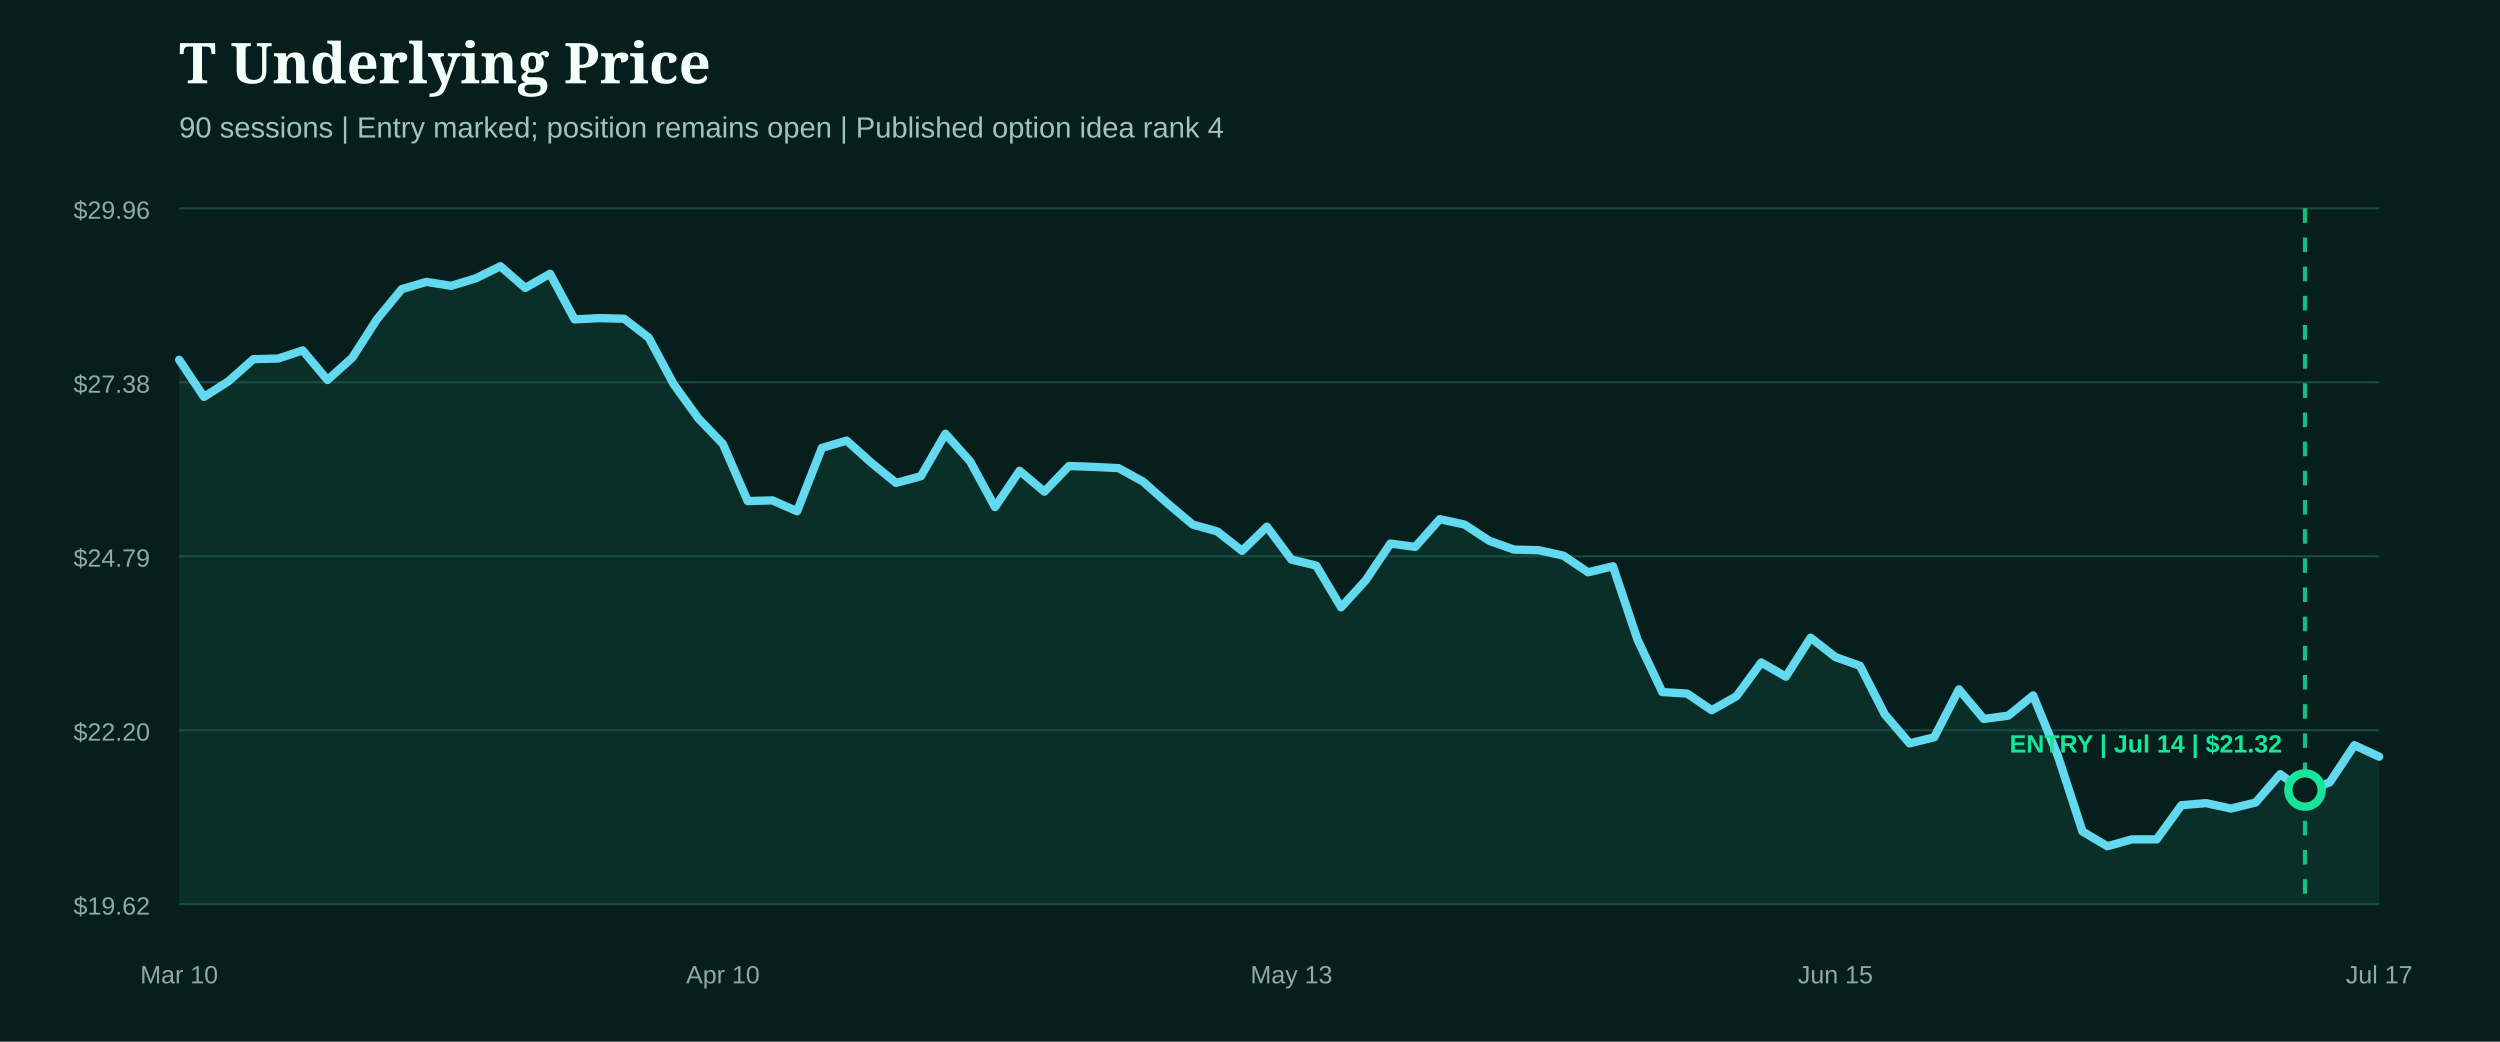
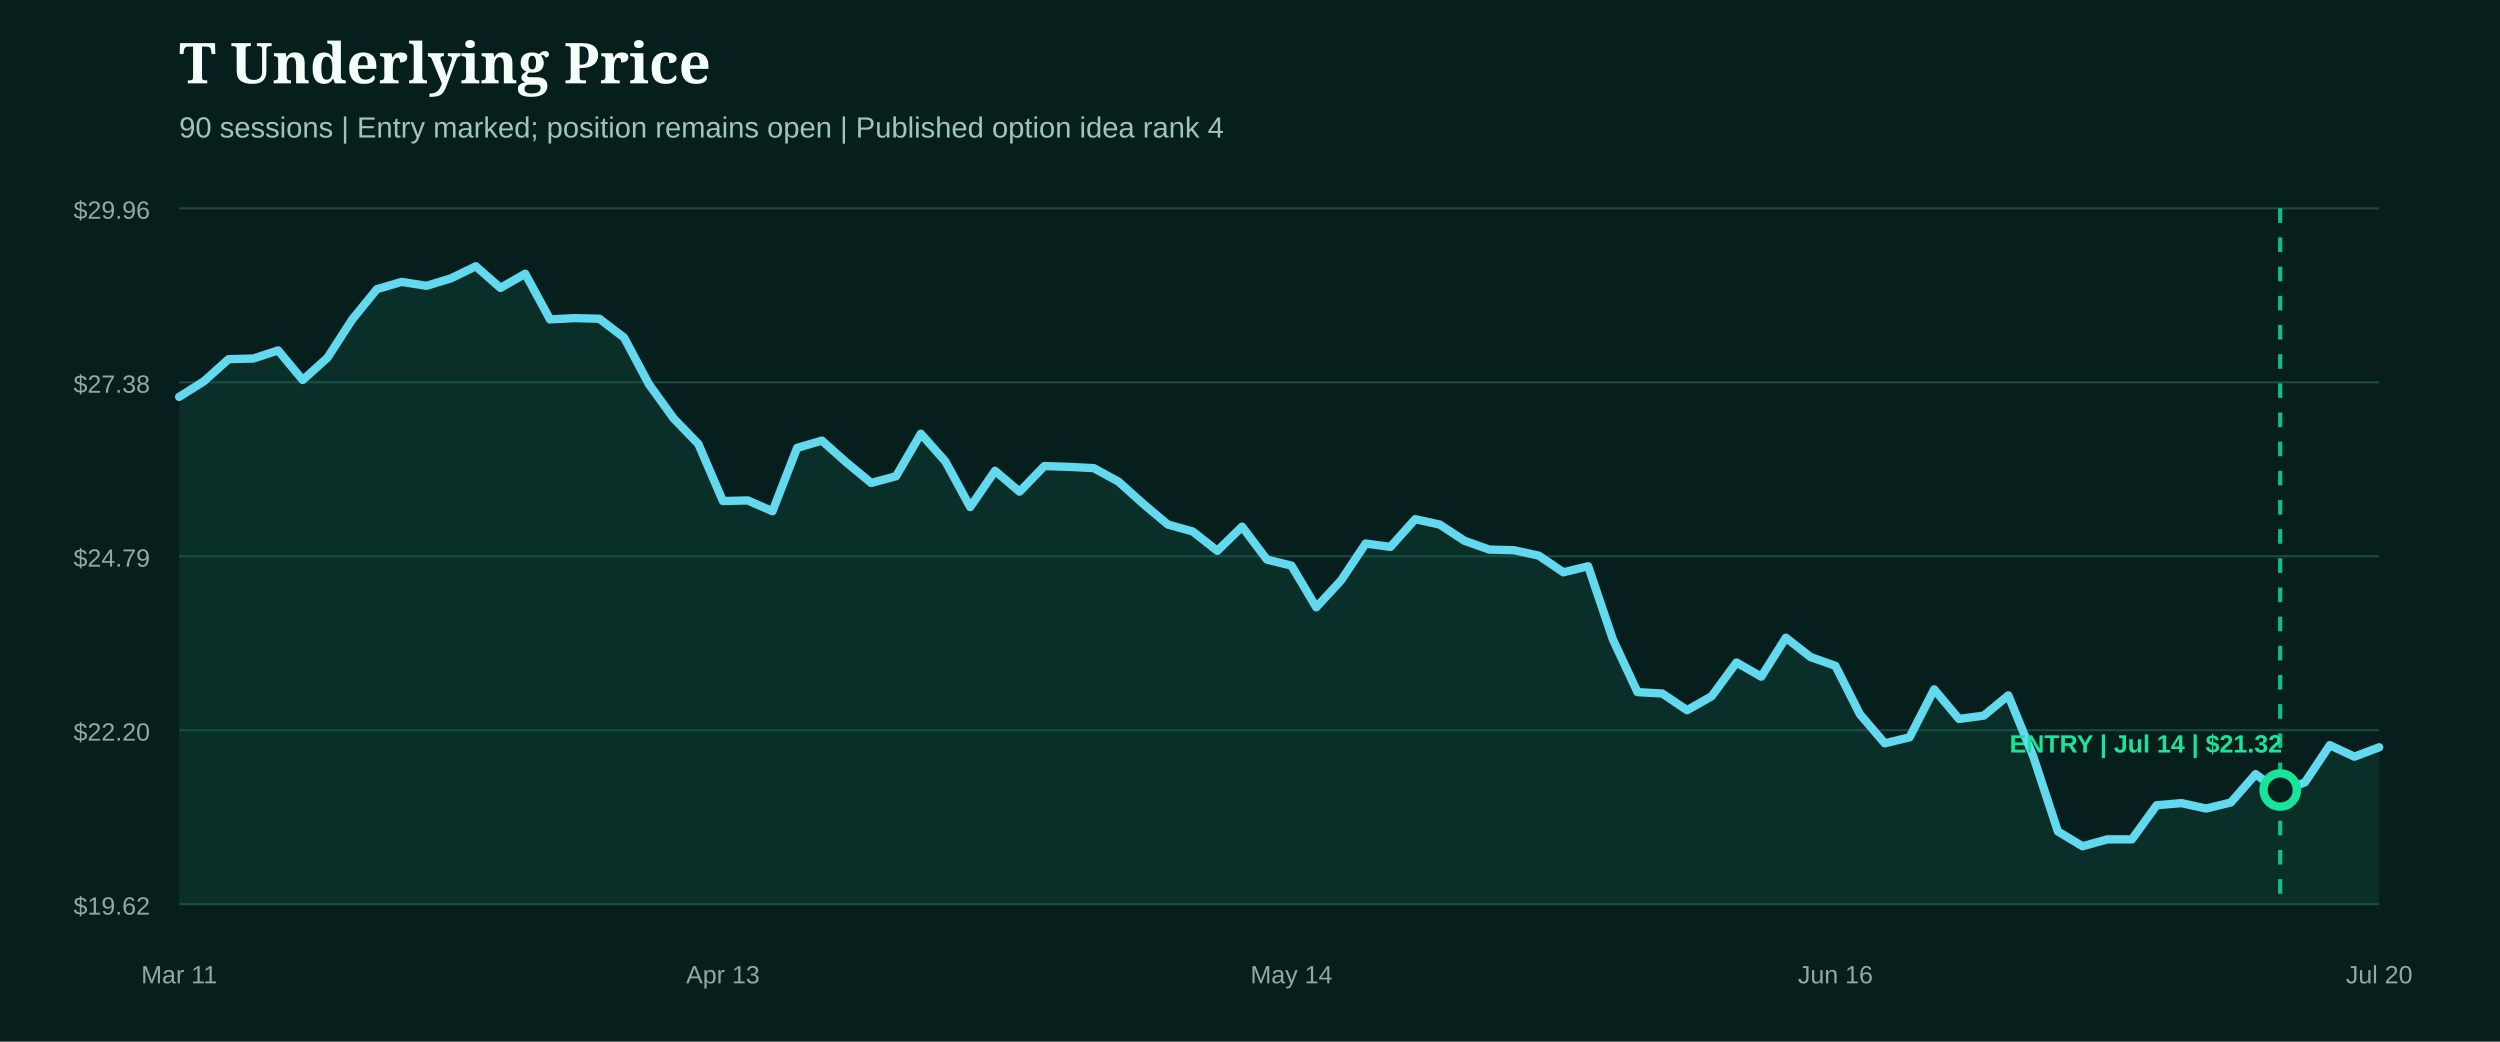
<svg xmlns="http://www.w3.org/2000/svg" width="1200" height="500" viewBox="0 0 1200 500" role="img" aria-label="T underlying price from entry">
  <rect width="1200" height="500" fill="#071f1c" />
  <style>.head{fill:#f4fff9;font:800 27px Georgia,serif}.sub{fill:#9fc4bb;font:14px Arial,sans-serif}.axis{fill:#8eaaa3;font:12px Arial,sans-serif}.marker{font:800 12px Arial,sans-serif}</style>
  <text x="86" y="40" class="head">T Underlying Price</text>
  <text x="86" y="66" class="sub">90 sessions | Entry marked; position remains open | Published option idea rank 4</text>
  <line x1="86" x2="1142" y1="100.0" y2="100.0" stroke="#1b4a42" stroke-width="1" />
  <text x="72" y="105.0" text-anchor="end" class="axis">$29.96</text>
  <line x1="86" x2="1142" y1="183.5" y2="183.5" stroke="#1b4a42" stroke-width="1" />
  <text x="72" y="188.5" text-anchor="end" class="axis">$27.38</text>
  <line x1="86" x2="1142" y1="267.0" y2="267.0" stroke="#1b4a42" stroke-width="1" />
  <text x="72" y="272.0" text-anchor="end" class="axis">$24.79</text>
  <line x1="86" x2="1142" y1="350.5" y2="350.5" stroke="#1b4a42" stroke-width="1" />
  <text x="72" y="355.5" text-anchor="end" class="axis">$22.20</text>
  <line x1="86" x2="1142" y1="434.0" y2="434.0" stroke="#1b4a42" stroke-width="1" />
  <text x="72" y="439.0" text-anchor="end" class="axis">$19.62</text>
-   <path d="M86.0,172.7 L97.9,190.5 L109.7,183.0 L121.6,172.4 L133.5,172.1 L145.3,168.2 L157.2,182.4 L169.1,171.7 L180.9,153.3 L192.8,138.8 L204.7,135.3 L216.5,137.2 L228.4,133.6 L240.2,127.8 L252.1,138.2 L264.0,131.4 L275.8,153.3 L287.7,152.7 L299.6,153.0 L311.4,162.1 L323.3,184.3 L335.2,200.8 L347.0,213.1 L358.9,240.5 L370.8,240.2 L382.6,245.4 L394.5,215.0 L406.4,211.5 L418.2,222.1 L430.1,231.8 L442.0,228.6 L453.8,208.2 L465.7,221.5 L477.6,243.4 L489.4,226.0 L501.3,236.0 L513.1,223.7 L525.0,224.1 L536.9,224.7 L548.7,231.2 L560.6,241.8 L572.5,251.8 L584.3,255.1 L596.2,264.4 L608.1,252.8 L619.9,268.6 L631.8,271.5 L643.7,291.5 L655.5,278.6 L667.4,260.9 L679.3,262.5 L691.1,249.2 L703.0,251.8 L714.9,259.6 L726.7,263.8 L738.6,264.1 L750.4,266.7 L762.3,274.7 L774.2,271.8 L786.0,307.0 L797.9,332.2 L809.8,332.9 L821.6,340.9 L833.5,334.2 L845.4,318.0 L857.2,324.8 L869.1,306.1 L881.0,315.4 L892.8,319.6 L904.7,342.9 L916.6,356.8 L928.4,353.9 L940.3,330.9 L952.2,345.1 L964.0,343.5 L975.9,333.8 L987.8,362.9 L999.6,399.1 L1011.5,406.2 L1023.3,402.9 L1035.2,402.9 L1047.1,386.5 L1058.9,385.5 L1070.8,388.1 L1082.7,385.2 L1094.5,371.6 L1106.4,380.3 L1118.3,375.5 L1130.1,357.7 L1142.0,363.2 L1142.0,434.0 L86.0,434.0 Z" fill="#0f5949" opacity="0.28" />
-   <path d="M86.0,172.7 L97.9,190.5 L109.7,183.0 L121.6,172.4 L133.5,172.1 L145.3,168.2 L157.2,182.4 L169.1,171.7 L180.9,153.3 L192.8,138.8 L204.7,135.3 L216.5,137.2 L228.4,133.6 L240.2,127.8 L252.1,138.2 L264.0,131.4 L275.8,153.3 L287.7,152.7 L299.6,153.0 L311.4,162.1 L323.3,184.3 L335.2,200.8 L347.0,213.1 L358.9,240.5 L370.8,240.2 L382.6,245.4 L394.5,215.0 L406.4,211.5 L418.2,222.1 L430.1,231.8 L442.0,228.6 L453.8,208.2 L465.7,221.5 L477.6,243.4 L489.4,226.0 L501.3,236.0 L513.1,223.7 L525.0,224.1 L536.9,224.7 L548.7,231.2 L560.6,241.8 L572.5,251.8 L584.3,255.1 L596.2,264.4 L608.1,252.8 L619.9,268.6 L631.8,271.5 L643.7,291.5 L655.5,278.6 L667.4,260.9 L679.3,262.5 L691.1,249.2 L703.0,251.8 L714.9,259.6 L726.7,263.8 L738.6,264.1 L750.4,266.7 L762.3,274.7 L774.2,271.8 L786.0,307.0 L797.9,332.2 L809.8,332.9 L821.6,340.9 L833.5,334.2 L845.4,318.0 L857.2,324.8 L869.1,306.1 L881.0,315.4 L892.8,319.6 L904.7,342.9 L916.6,356.8 L928.4,353.9 L940.3,330.9 L952.2,345.1 L964.0,343.5 L975.9,333.8 L987.8,362.9 L999.6,399.1 L1011.5,406.2 L1023.3,402.9 L1035.2,402.9 L1047.1,386.5 L1058.9,385.5 L1070.8,388.1 L1082.7,385.2 L1094.5,371.6 L1106.4,380.3 L1118.3,375.5 L1130.1,357.7 L1142.0,363.2" fill="none" stroke="#62d9ee" stroke-width="4" stroke-linecap="round" stroke-linejoin="round" />
+   <path d="M86.0,190.5 L97.9,183.0 L109.7,172.4 L121.6,172.1 L133.5,168.2 L145.3,182.4 L157.2,171.7 L169.1,153.3 L180.9,138.8 L192.8,135.3 L204.7,137.2 L216.5,133.6 L228.4,127.8 L240.2,138.2 L252.1,131.4 L264.0,153.3 L275.8,152.7 L287.7,153.0 L299.6,162.1 L311.4,184.3 L323.3,200.8 L335.2,213.1 L347.0,240.5 L358.9,240.2 L370.8,245.4 L382.6,215.0 L394.5,211.5 L406.4,222.1 L418.2,231.8 L430.1,228.6 L442.0,208.2 L453.8,221.5 L465.7,243.4 L477.6,226.0 L489.4,236.0 L501.3,223.7 L513.1,224.1 L525.0,224.7 L536.9,231.2 L548.7,241.8 L560.6,251.8 L572.5,255.1 L584.3,264.4 L596.2,252.8 L608.1,268.6 L619.9,271.5 L631.8,291.5 L643.7,278.6 L655.5,260.9 L667.4,262.5 L679.3,249.2 L691.1,251.8 L703.0,259.6 L714.9,263.8 L726.7,264.1 L738.6,266.7 L750.4,274.7 L762.3,271.8 L774.2,307.0 L786.0,332.2 L797.9,332.9 L809.8,340.9 L821.6,334.2 L833.5,318.0 L845.4,324.8 L857.2,306.1 L869.1,315.4 L881.0,319.6 L892.8,342.9 L904.7,356.8 L916.6,353.9 L928.4,330.9 L940.3,345.1 L952.2,343.5 L964.0,333.8 L975.9,362.9 L987.8,399.1 L999.6,406.2 L1011.5,402.9 L1023.3,402.9 L1035.2,386.5 L1047.1,385.5 L1058.9,388.1 L1070.8,385.2 L1082.7,371.6 L1094.5,380.3 L1106.4,375.5 L1118.3,357.7 L1130.1,363.2 L1142.0,358.7 L1142.0,434.0 L86.0,434.0 Z" fill="#0f5949" opacity="0.28" />
+   <path d="M86.0,190.5 L97.9,183.0 L109.7,172.4 L121.6,172.1 L133.5,168.2 L145.3,182.4 L157.2,171.7 L169.1,153.3 L180.9,138.8 L192.8,135.3 L204.7,137.2 L216.5,133.6 L228.4,127.8 L240.2,138.2 L252.1,131.4 L264.0,153.3 L275.8,152.7 L287.7,153.0 L299.6,162.1 L311.4,184.3 L323.3,200.8 L335.2,213.1 L347.0,240.5 L358.9,240.2 L370.8,245.4 L382.6,215.0 L394.5,211.5 L406.4,222.1 L418.2,231.8 L430.1,228.6 L442.0,208.2 L453.8,221.5 L465.7,243.4 L477.6,226.0 L489.4,236.0 L501.3,223.7 L513.1,224.1 L525.0,224.7 L536.9,231.2 L548.7,241.8 L560.6,251.8 L572.5,255.1 L584.3,264.4 L596.2,252.8 L608.1,268.6 L619.9,271.5 L631.8,291.5 L643.7,278.6 L655.5,260.9 L667.4,262.5 L679.3,249.2 L691.1,251.8 L703.0,259.6 L714.9,263.8 L726.7,264.1 L738.6,266.7 L750.4,274.7 L762.3,271.8 L774.2,307.0 L786.0,332.2 L797.9,332.9 L809.8,340.9 L821.6,334.2 L833.5,318.0 L845.4,324.8 L857.2,306.1 L869.1,315.4 L881.0,319.6 L892.8,342.9 L904.7,356.8 L916.6,353.9 L928.4,330.9 L940.3,345.1 L952.2,343.5 L964.0,333.8 L975.9,362.9 L987.8,399.1 L999.6,406.2 L1011.5,402.9 L1023.3,402.9 L1035.2,386.5 L1047.1,385.5 L1058.9,388.1 L1070.8,385.2 L1082.7,371.6 L1094.5,380.3 L1106.4,375.5 L1118.3,357.7 L1130.1,363.2 L1142.0,358.7" fill="none" stroke="#62d9ee" stroke-width="4" stroke-linecap="round" stroke-linejoin="round" />
  <g>
-     <line x1="1106.4" x2="1106.4" y1="100" y2="434" stroke="#18e59c" stroke-width="2" stroke-dasharray="7 7" opacity="0.8" />
-     <circle cx="1106.4" cy="379.2" r="8" fill="#071f1c" stroke="#18e59c" stroke-width="4" />
+     <line x1="1094.5" x2="1094.5" y1="100" y2="434" stroke="#18e59c" stroke-width="2" stroke-dasharray="7 7" opacity="0.8" />
+     <circle cx="1094.5" cy="379.2" r="8" fill="#071f1c" stroke="#18e59c" stroke-width="4" />
    <text x="1030.0" y="361.2" text-anchor="middle" class="marker" fill="#18e59c">ENTRY | Jul 14 | $21.32</text>
  </g>
-   <text x="86.0" y="472" text-anchor="middle" class="axis">Mar 10</text>
-   <text x="347.0" y="472" text-anchor="middle" class="axis">Apr 10</text>
-   <text x="619.9" y="472" text-anchor="middle" class="axis">May 13</text>
-   <text x="881.0" y="472" text-anchor="middle" class="axis">Jun 15</text>
-   <text x="1142.0" y="472" text-anchor="middle" class="axis">Jul 17</text>
+   <text x="86.0" y="472" text-anchor="middle" class="axis">Mar 11</text>
+   <text x="347.0" y="472" text-anchor="middle" class="axis">Apr 13</text>
+   <text x="619.9" y="472" text-anchor="middle" class="axis">May 14</text>
+   <text x="881.0" y="472" text-anchor="middle" class="axis">Jun 16</text>
+   <text x="1142.0" y="472" text-anchor="middle" class="axis">Jul 20</text>
</svg>
